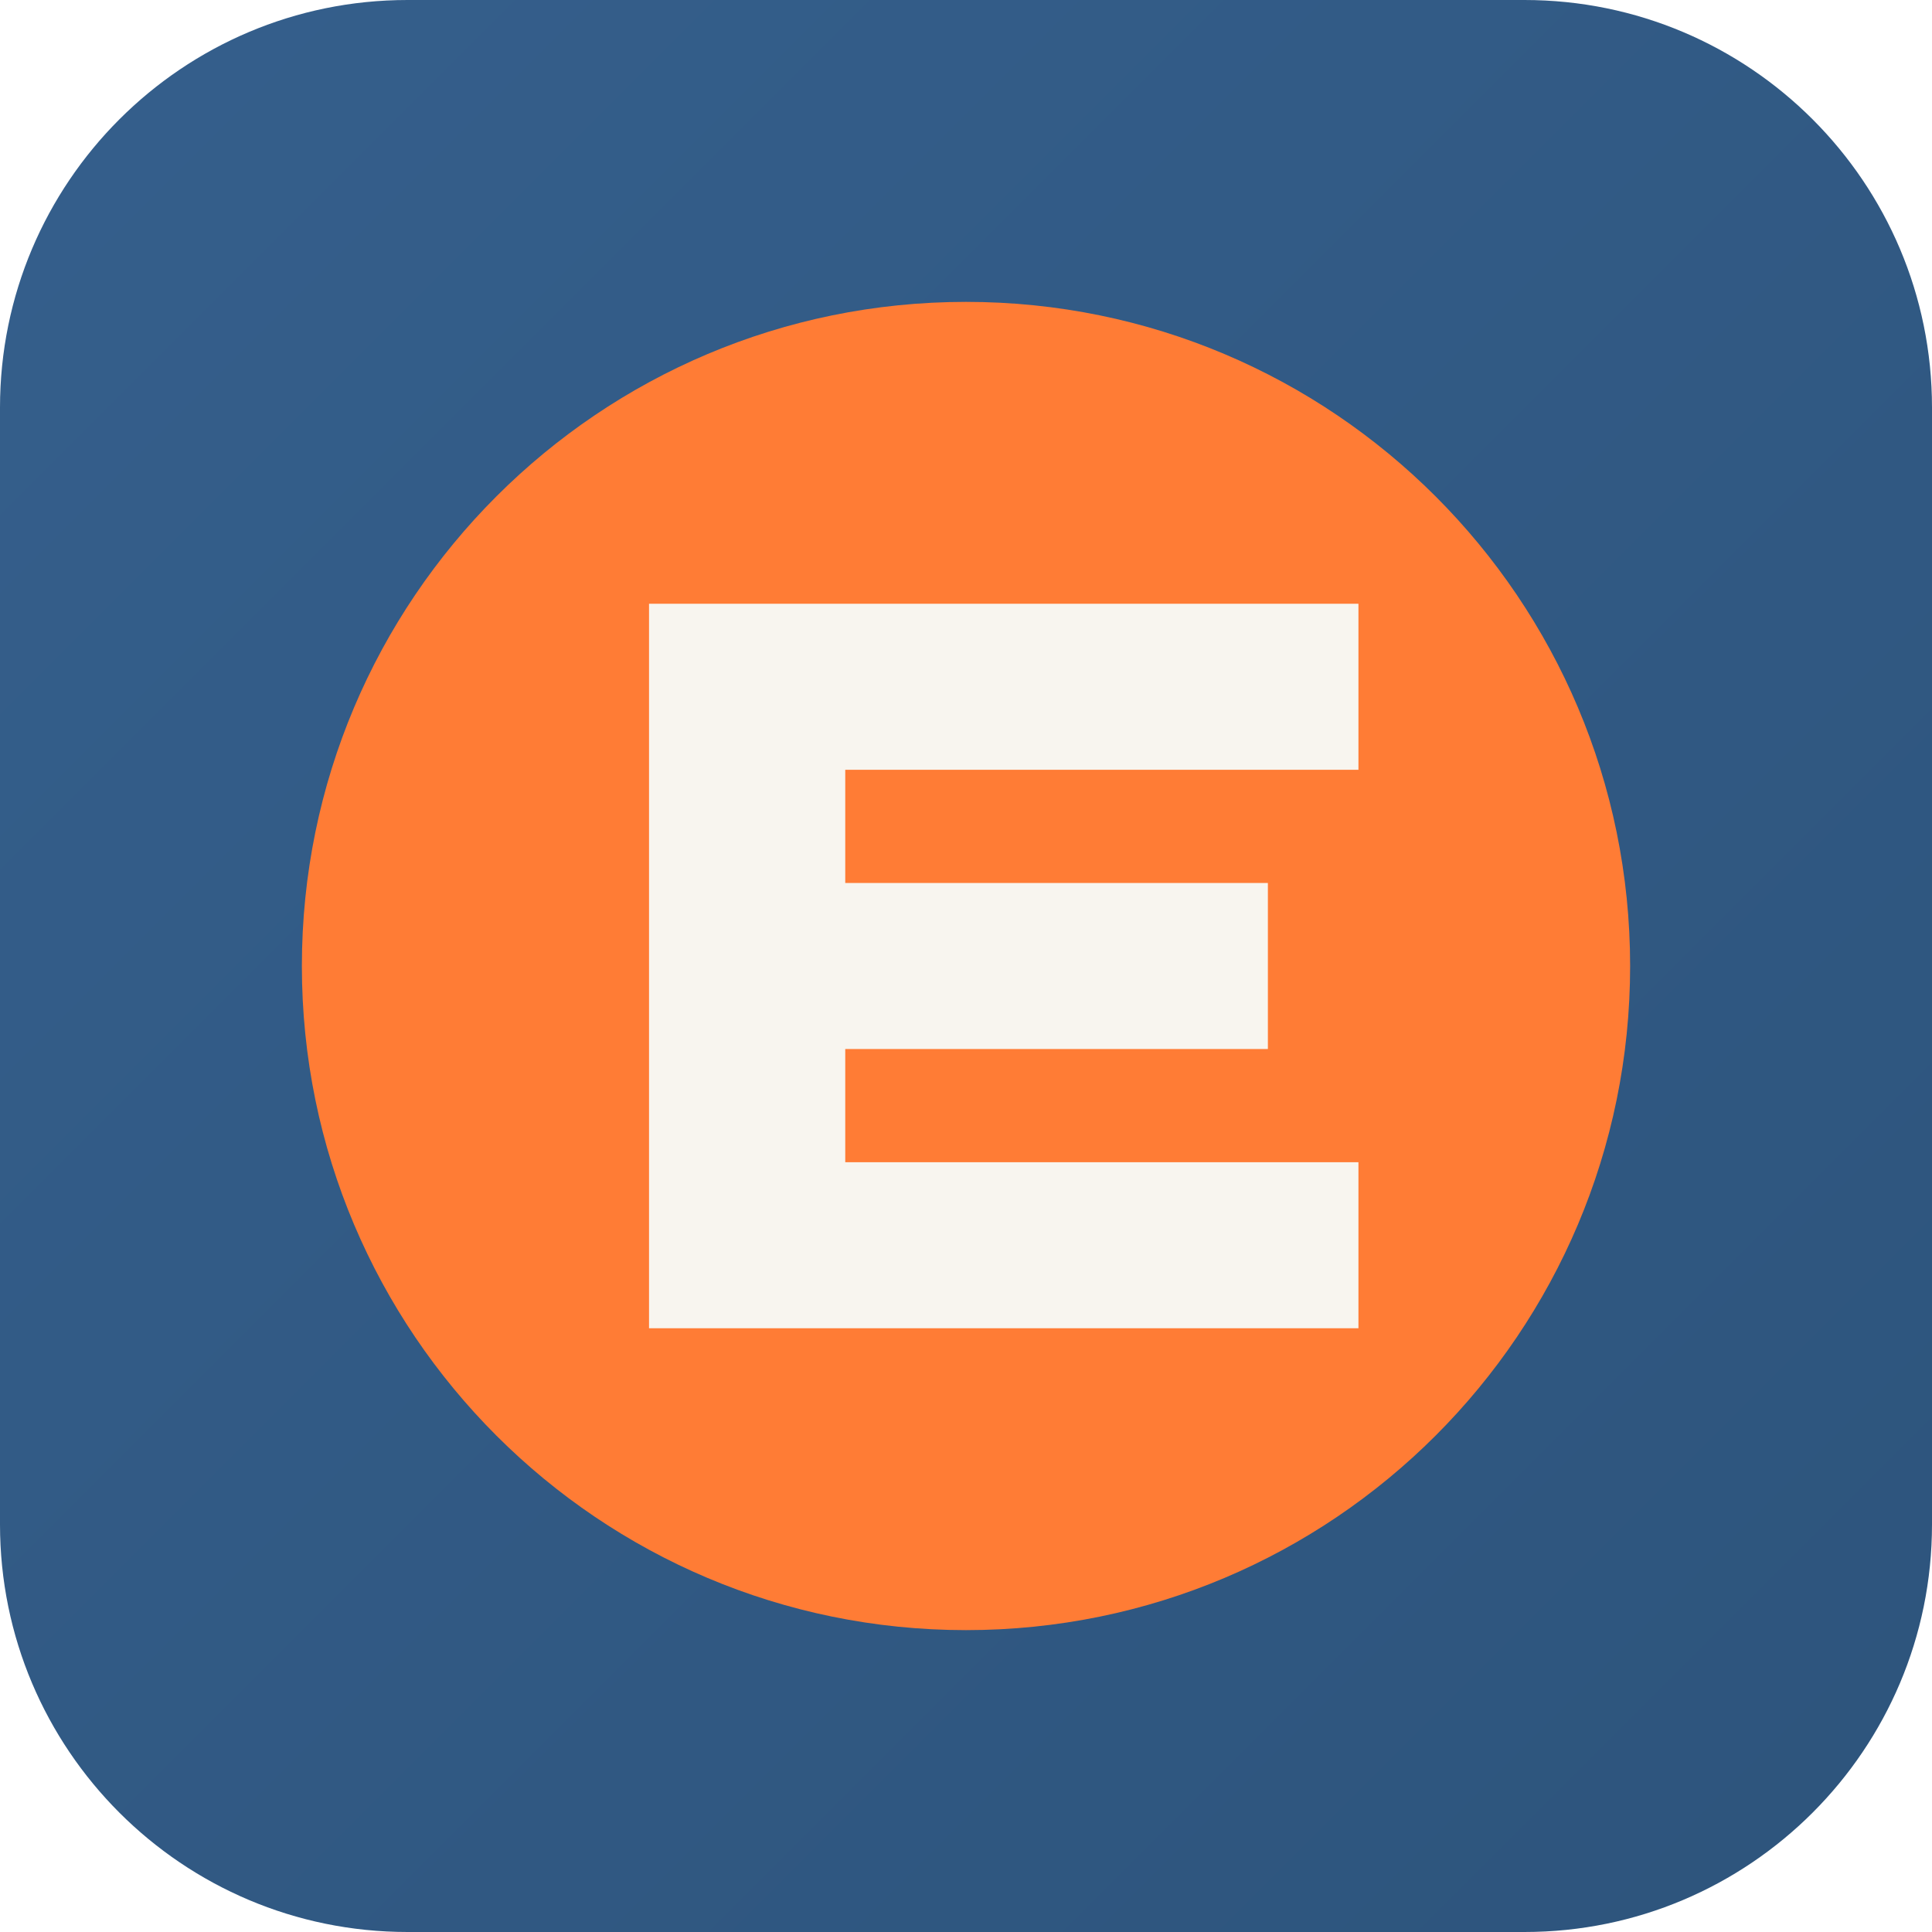
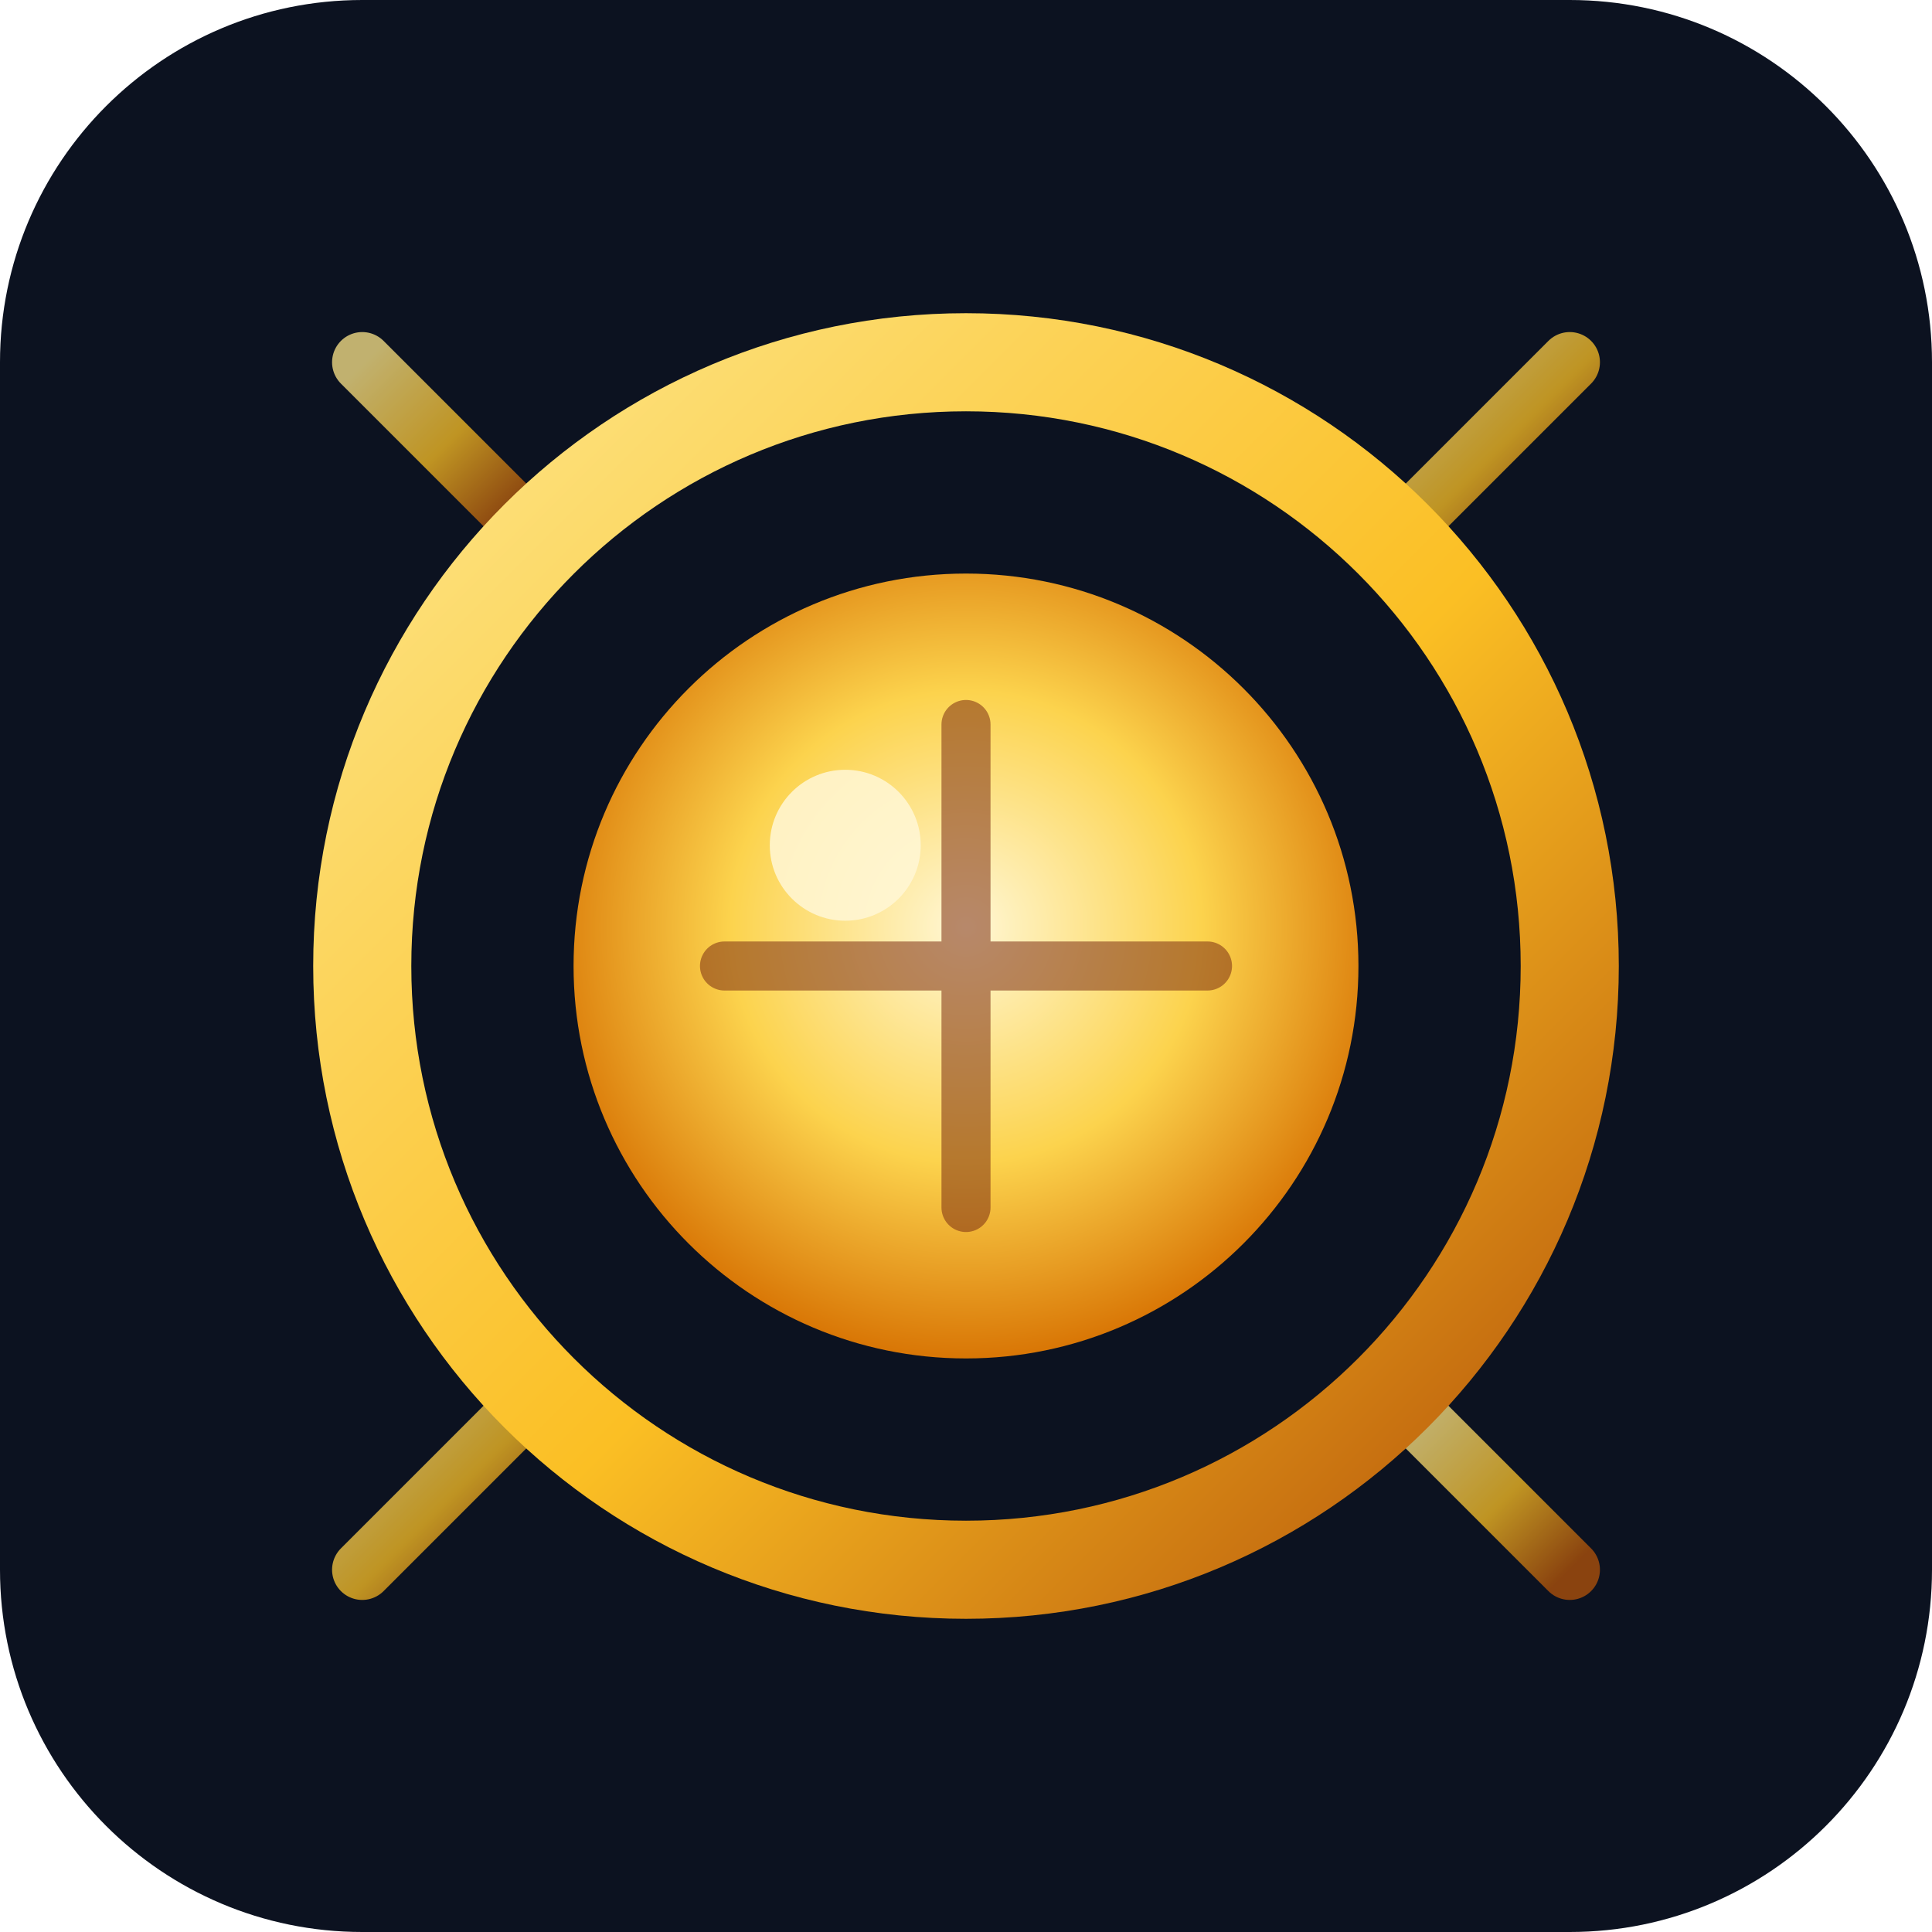
- <svg xmlns="http://www.w3.org/2000/svg" viewBox="0 0 512 512" role="img" aria-label="EndTimes icon">
+ <svg xmlns="http://www.w3.org/2000/svg" viewBox="0 0 512 512" role="img" aria-label="Gematria.Today icon">
  <defs>
-     <linearGradient id="bg" x1="0" y1="0" x2="1" y2="1">
-       <stop offset="0" stop-color="#355f8c" />
-       <stop offset="1" stop-color="#2d547c" />
+     <linearGradient id="ringGrad" x1="0" y1="0" x2="1" y2="1">
+       <stop offset="0%" stop-color="#fde68a" />
+       <stop offset="55%" stop-color="#fbbf24" />
+       <stop offset="100%" stop-color="#b45309" />
    </linearGradient>
+     <radialGradient id="coreGrad" cx="50%" cy="45%" r="55%">
+       <stop offset="0%" stop-color="#fff7d6" />
+       <stop offset="55%" stop-color="#fcd34d" />
+       <stop offset="100%" stop-color="#d97706" />
+     </radialGradient>
  </defs>
-   <rect width="512" height="512" rx="108" fill="url(#bg)" />
-   <circle cx="256" cy="256" r="176" fill="#ff7c35" />
-   <path d="M172 160h188v44H224v30h112v44H224v30h136v44H172z" fill="#f8f5ef" />
+   <rect width="512" height="512" rx="96" fill="#0c1220" />
+   <g stroke="url(#ringGrad)" stroke-linecap="round" fill="none">
+     <line x1="256" y1="32" x2="256" y2="88" stroke-width="20" />
+     <line x1="256" y1="424" x2="256" y2="480" stroke-width="20" />
+     <line x1="32" y1="256" x2="88" y2="256" stroke-width="20" />
+     <line x1="424" y1="256" x2="480" y2="256" stroke-width="20" />
+     <line x1="96" y1="96" x2="136" y2="136" stroke-width="16" opacity="0.75" />
+     <line x1="376" y1="376" x2="416" y2="416" stroke-width="16" opacity="0.75" />
+     <line x1="416" y1="96" x2="376" y2="136" stroke-width="16" opacity="0.75" />
+     <line x1="96" y1="416" x2="136" y2="376" stroke-width="16" opacity="0.75" />
+   </g>
+   <circle cx="256" cy="256" r="160" fill="none" stroke="url(#ringGrad)" stroke-width="26" />
+   <circle cx="256" cy="256" r="104" fill="url(#coreGrad)" />
+   <g stroke="#7c2d12" stroke-linecap="round" opacity="0.55">
+     <line x1="256" y1="192" x2="256" y2="320" stroke-width="13" />
+     <line x1="192" y1="256" x2="320" y2="256" stroke-width="13" />
+   </g>
+   <circle cx="224" cy="224" r="20" fill="#fff7d6" opacity="0.85" />
</svg>
